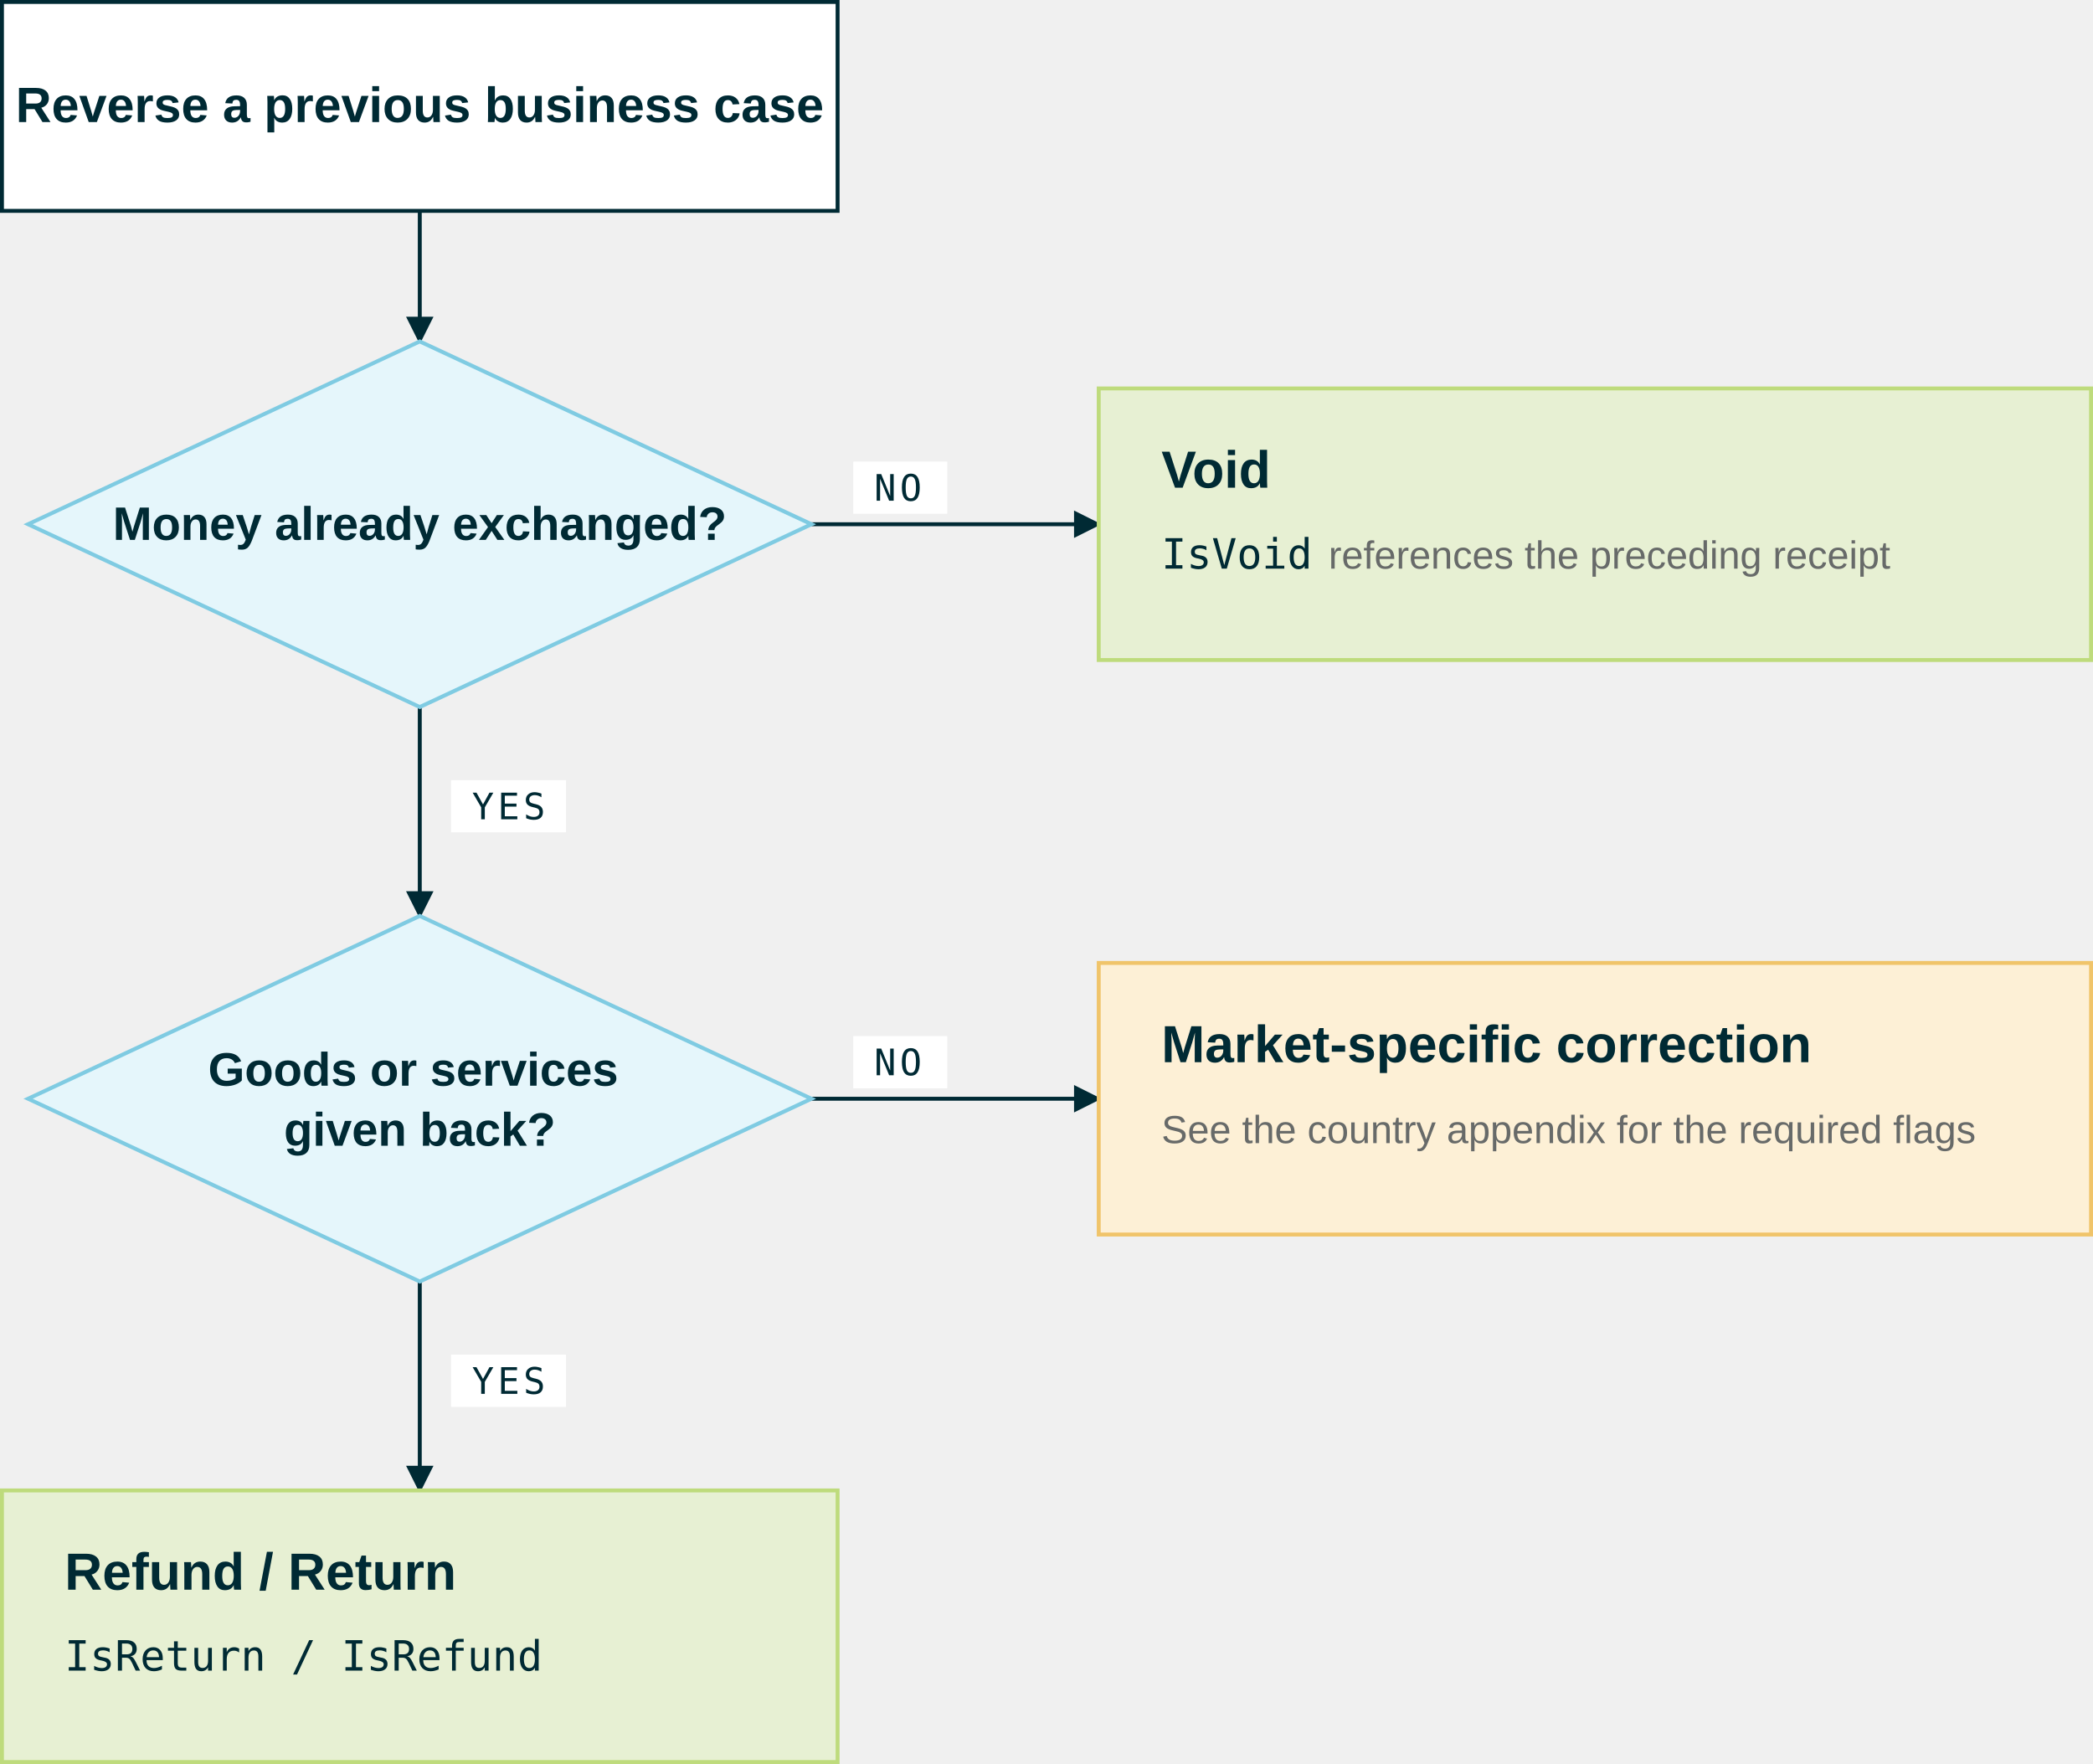
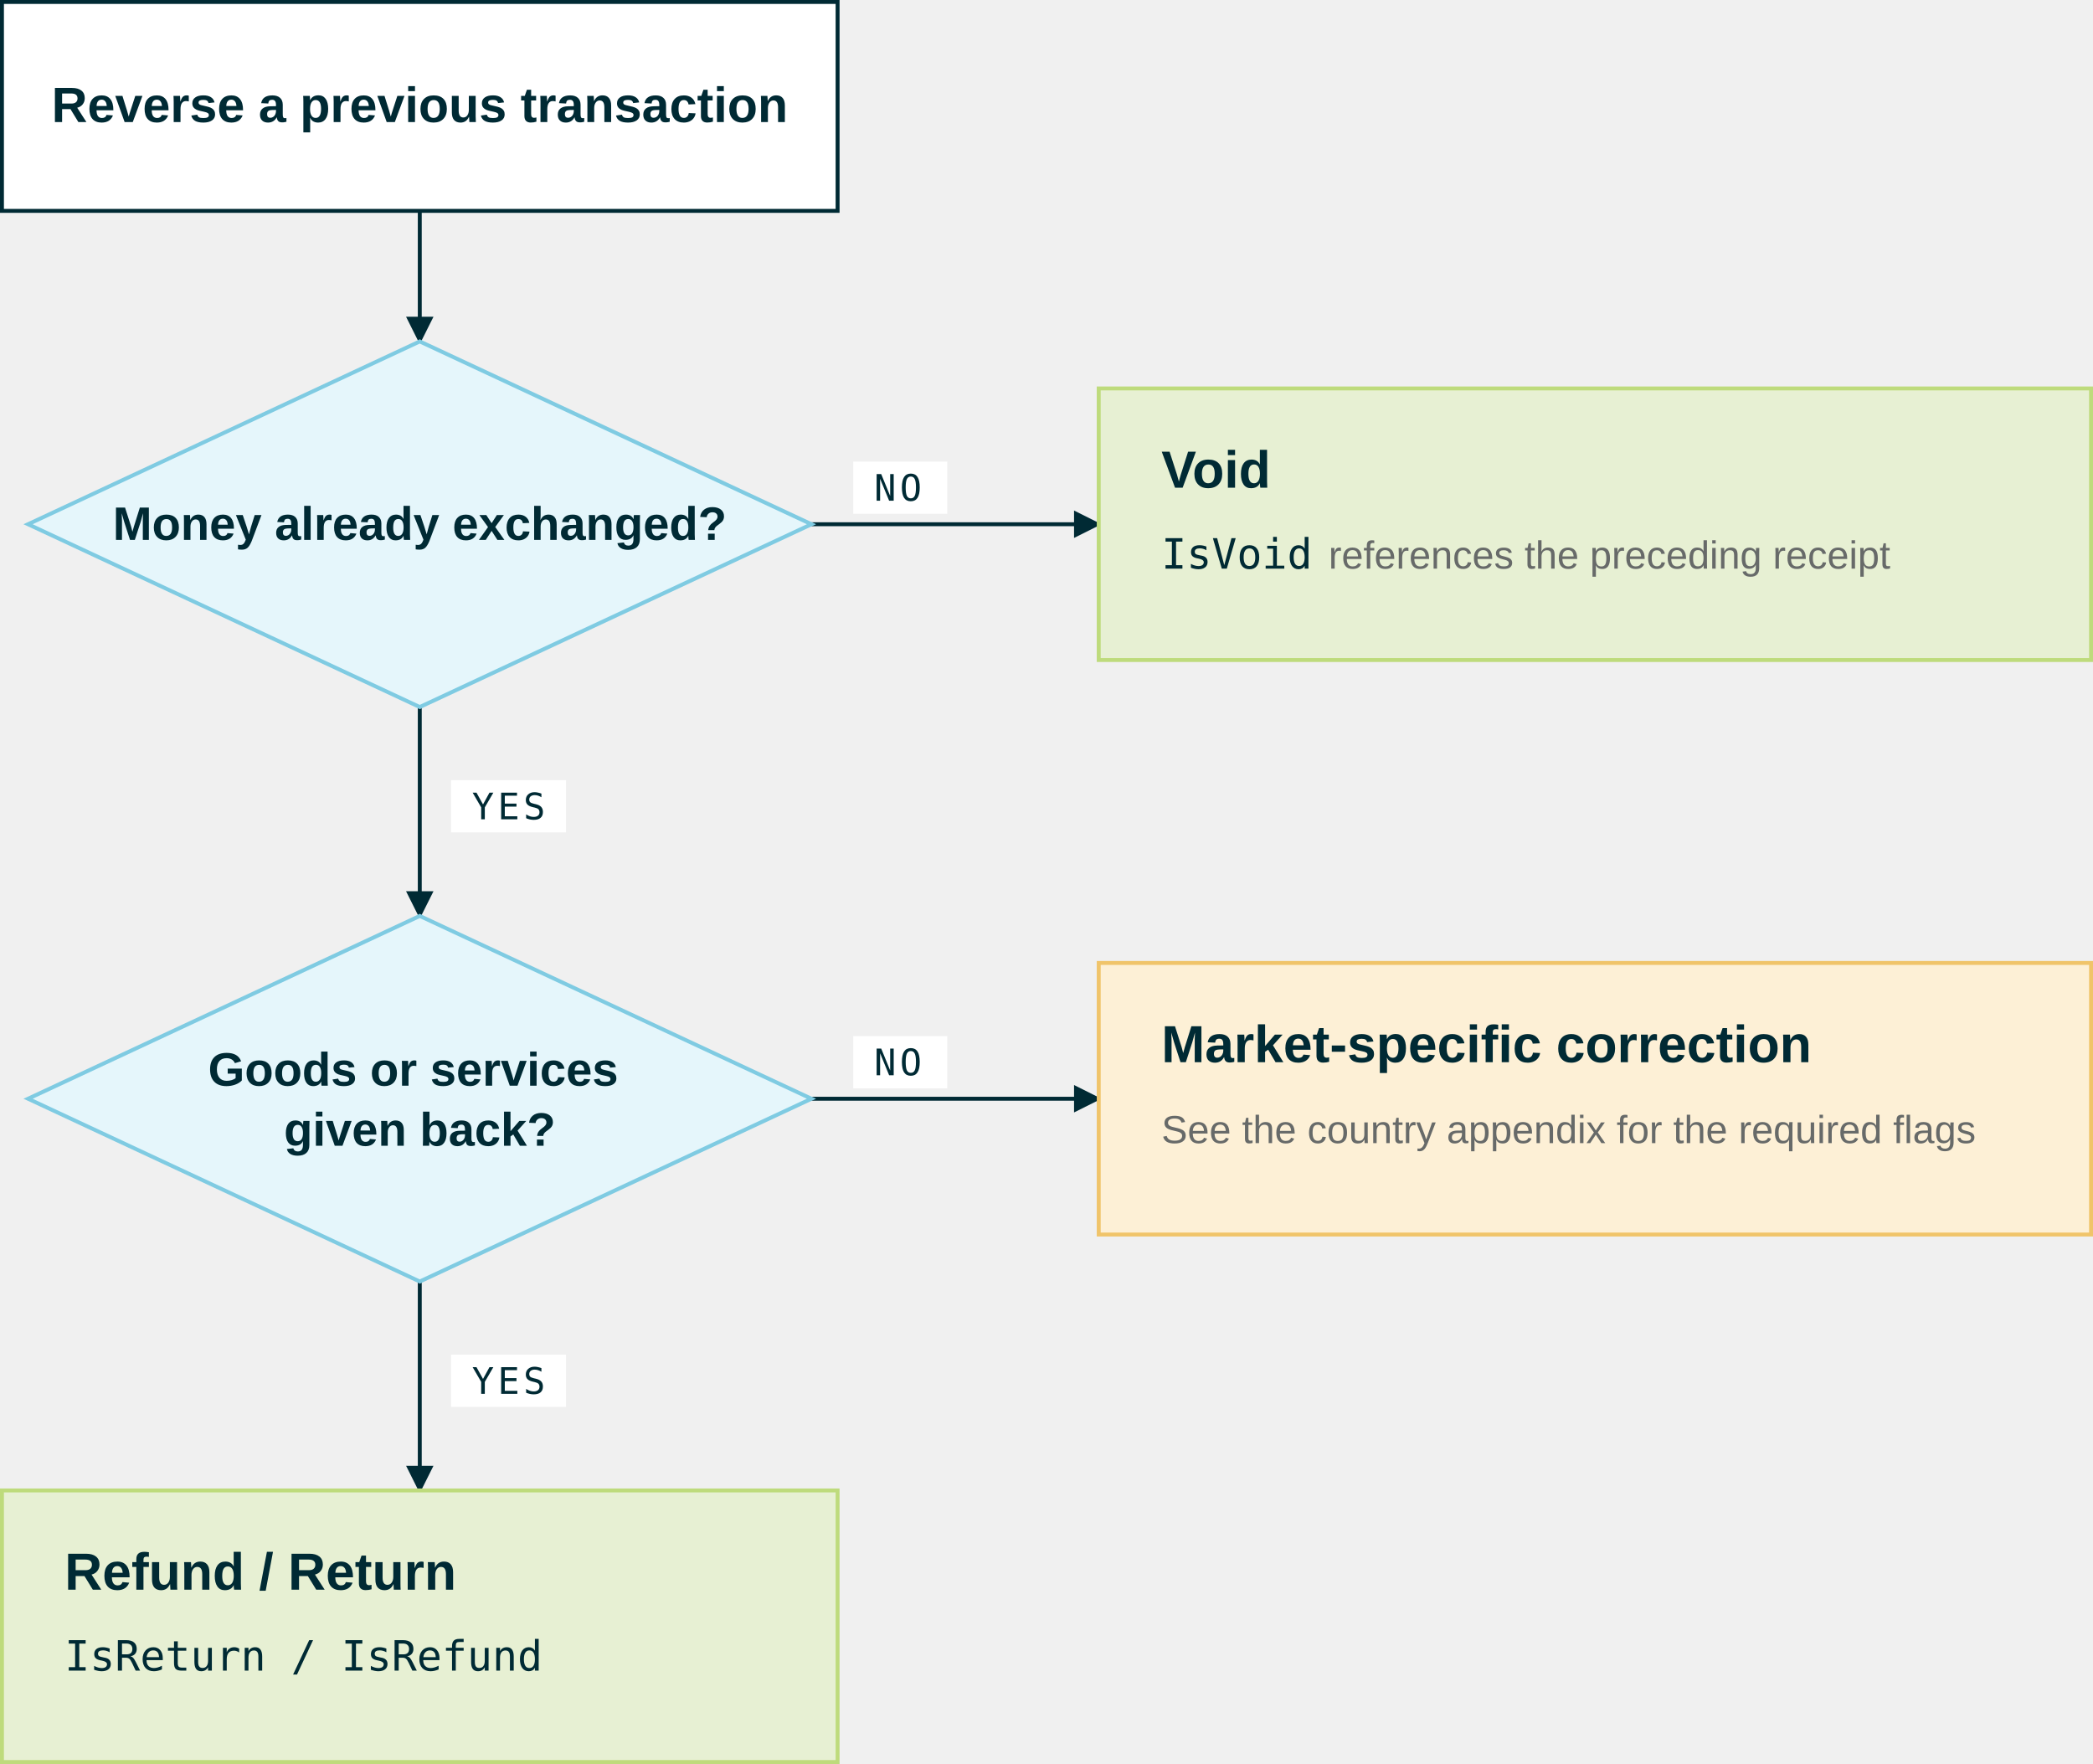
<svg xmlns="http://www.w3.org/2000/svg" width="801.5" height="675.5" viewBox="-20 -20 801.5 675.5" font-family="'IBM Plex Sans', 'Helvetica Neue', Arial, sans-serif" version="1.1" id="svg22">
  <defs id="defs1">
    <marker id="ah" viewBox="0 0 10 10" refX="9" refY="5" markerWidth="7" markerHeight="7" orient="auto-start-reverse">
      <path d="M 0,0 10,5 0,10 Z" fill="#002a34" id="path1" />
    </marker>
  </defs>
  <g fill="none" stroke="#002a34" stroke-width="1.5" id="g9" transform="translate(-339.25,-19.25)">
    <path d="m 480,80 v 50" marker-end="url(#ah)" id="path5" />
    <path d="m 480,270 v 80" marker-end="url(#ah)" id="path6" />
    <path d="M 630,200 H 740" marker-end="url(#ah)" id="path7" />
    <path d="m 480,490 v 80" marker-end="url(#ah)" id="path8" />
    <path d="M 630,420 H 740" marker-end="url(#ah)" id="path9" />
  </g>
  <rect x="-19.25" y="-19.25" width="320" height="80" fill="#ffffff" stroke="#002a34" stroke-width="1.5" id="rect9" />
-   <text x="140.75" y="26.75" text-anchor="middle" font-size="19px" font-weight="600" fill="#002a34" id="text9">Reverse a previous business case</text>
+   <text x="140.75" y="26.75" text-anchor="middle" font-size="19px" font-weight="600" fill="#002a34" id="text9">Reverse a previous transaction</text>
  <polygon points="480,130 630,200 480,270 330,200 " fill="#e5f6fb" stroke="#7fcbe2" stroke-width="1.5" id="polygon9" transform="translate(-339.25,-19.25)" />
  <text x="140.75" y="186.75" text-anchor="middle" font-size="18px" font-weight="600" fill="#002a34" id="text10">Money already exchanged?</text>
  <polygon points="480,350 630,420 480,490 330,420 " fill="#e5f6fb" stroke="#7fcbe2" stroke-width="1.5" id="polygon10" transform="translate(-339.25,-19.25)" />
  <text x="140.75" y="395.75" text-anchor="middle" font-size="18px" font-weight="600" fill="#002a34" id="text11">
    <tspan x="140.75" dy="0" id="tspan10">Goods or services</tspan>
    <tspan x="140.75" dy="23" id="tspan11">given back?</tspan>
  </text>
  <g font-family="'IBM Plex Mono', monospace" font-size="14px" letter-spacing="1.4" fill="#002a34" id="g15" transform="translate(-339.25,-19.25)">
    <rect x="492" y="298" width="44" height="20" fill="#ffffff" id="rect11" />
    <text x="500" y="313" id="text12">YES</text>
    <rect x="492" y="518" width="44" height="20" fill="#ffffff" id="rect12" />
    <text x="500" y="533" id="text13">YES</text>
    <rect x="646" y="176" width="36" height="20" fill="#ffffff" id="rect13" />
    <text x="654" y="191" id="text14">NO</text>
    <rect x="646" y="396" width="36" height="20" fill="#ffffff" id="rect14" />
    <text x="654" y="411" id="text15">NO</text>
  </g>
  <rect x="400.75" y="128.75" width="380" height="104" fill="#e7f0d3" stroke="#bedb7c" stroke-width="1.5" id="rect15" />
  <text x="424.75" y="166.75" font-size="20px" font-weight="700" fill="#002a34" id="text16">Void</text>
  <text x="424.75" y="197.75" font-family="'IBM Plex Mono', monospace" font-size="16px" fill="#002a34" id="text17">IsVoid</text>
  <text x="488.75" y="197.75" font-size="15px" fill="#676a69" id="text18">references the preceding receipt</text>
  <rect x="400.75" y="348.75" width="380" height="104" fill="#fdf0d6" stroke="#f0c46a" stroke-width="1.5" id="rect18" />
  <text x="424.75" y="386.75" font-size="20px" font-weight="700" fill="#002a34" id="text19">Market-specific correction</text>
  <text x="424.75" y="417.75" font-size="15px" fill="#676a69" id="text20">See the country appendix for the required flags</text>
  <rect x="-19.25" y="550.75" width="320" height="104" fill="#e7f0d3" stroke="#bedb7c" stroke-width="1.5" id="rect20" />
  <text x="4.75" y="588.75" font-size="20px" font-weight="700" fill="#002a34" id="text21">Refund / Return</text>
  <text x="4.75" y="619.75" font-family="'IBM Plex Mono', monospace" font-size="16px" fill="#002a34" id="text22">IsReturn / IsRefund</text>
</svg>
